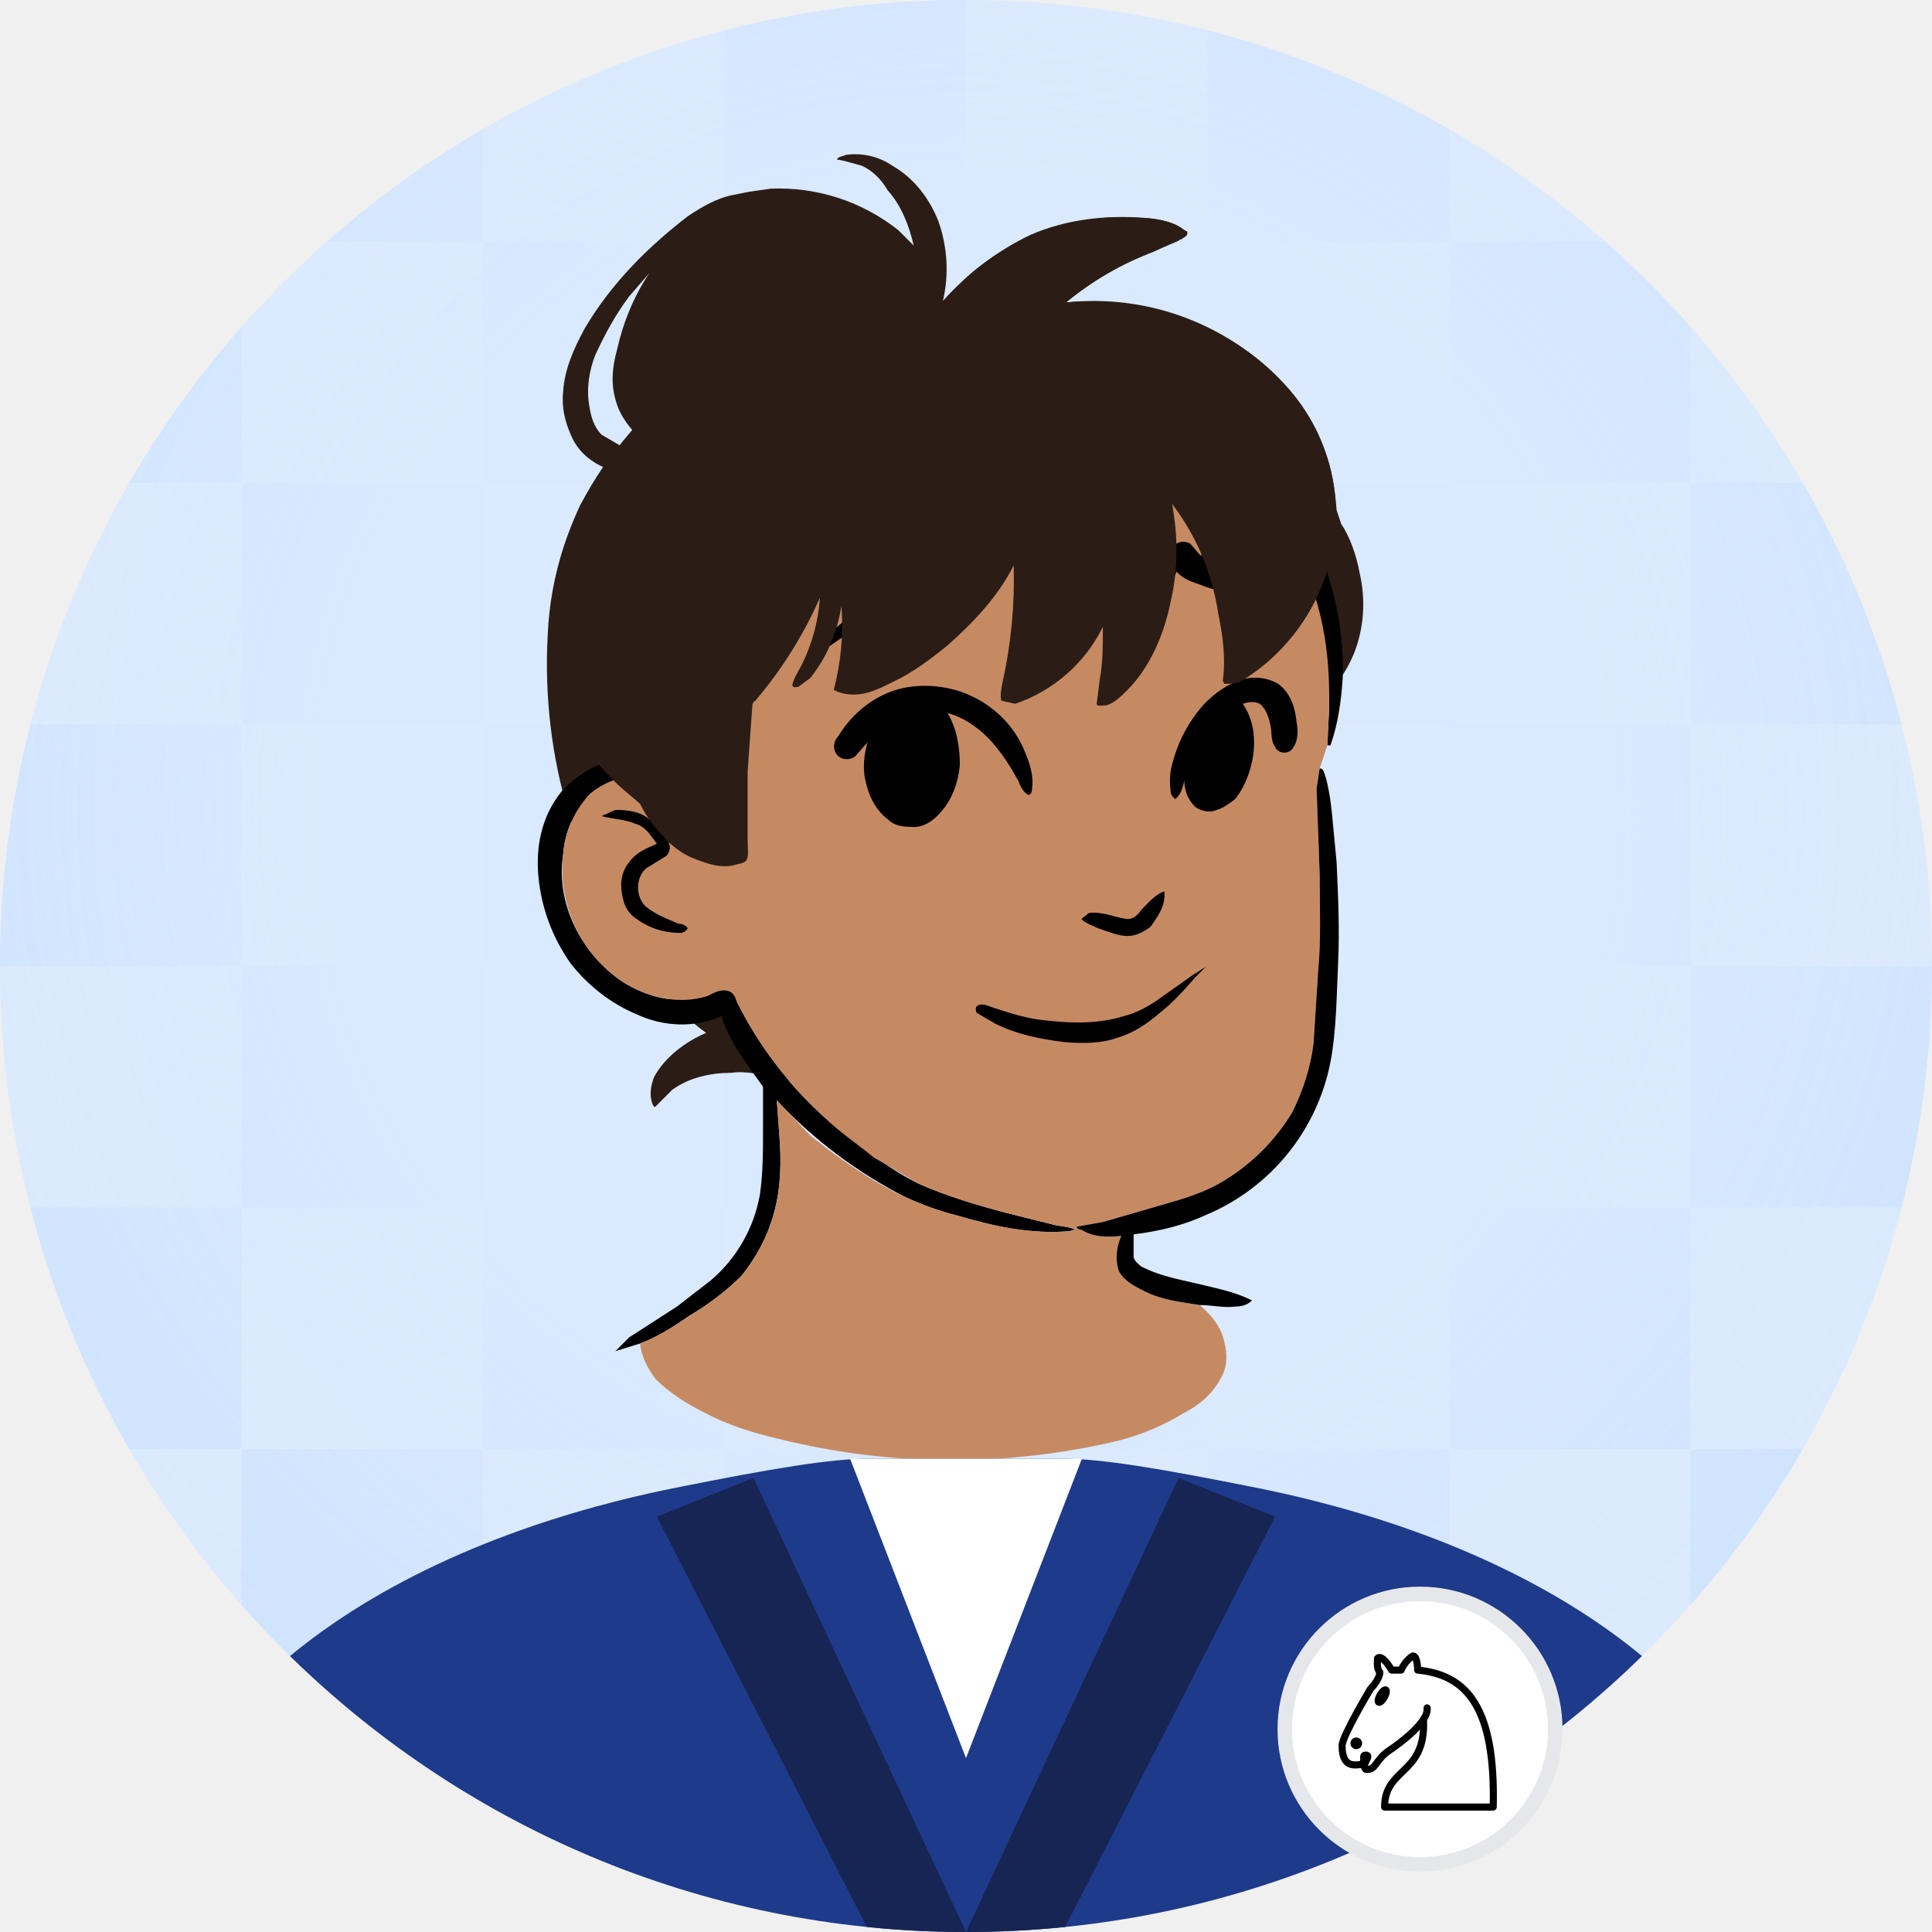
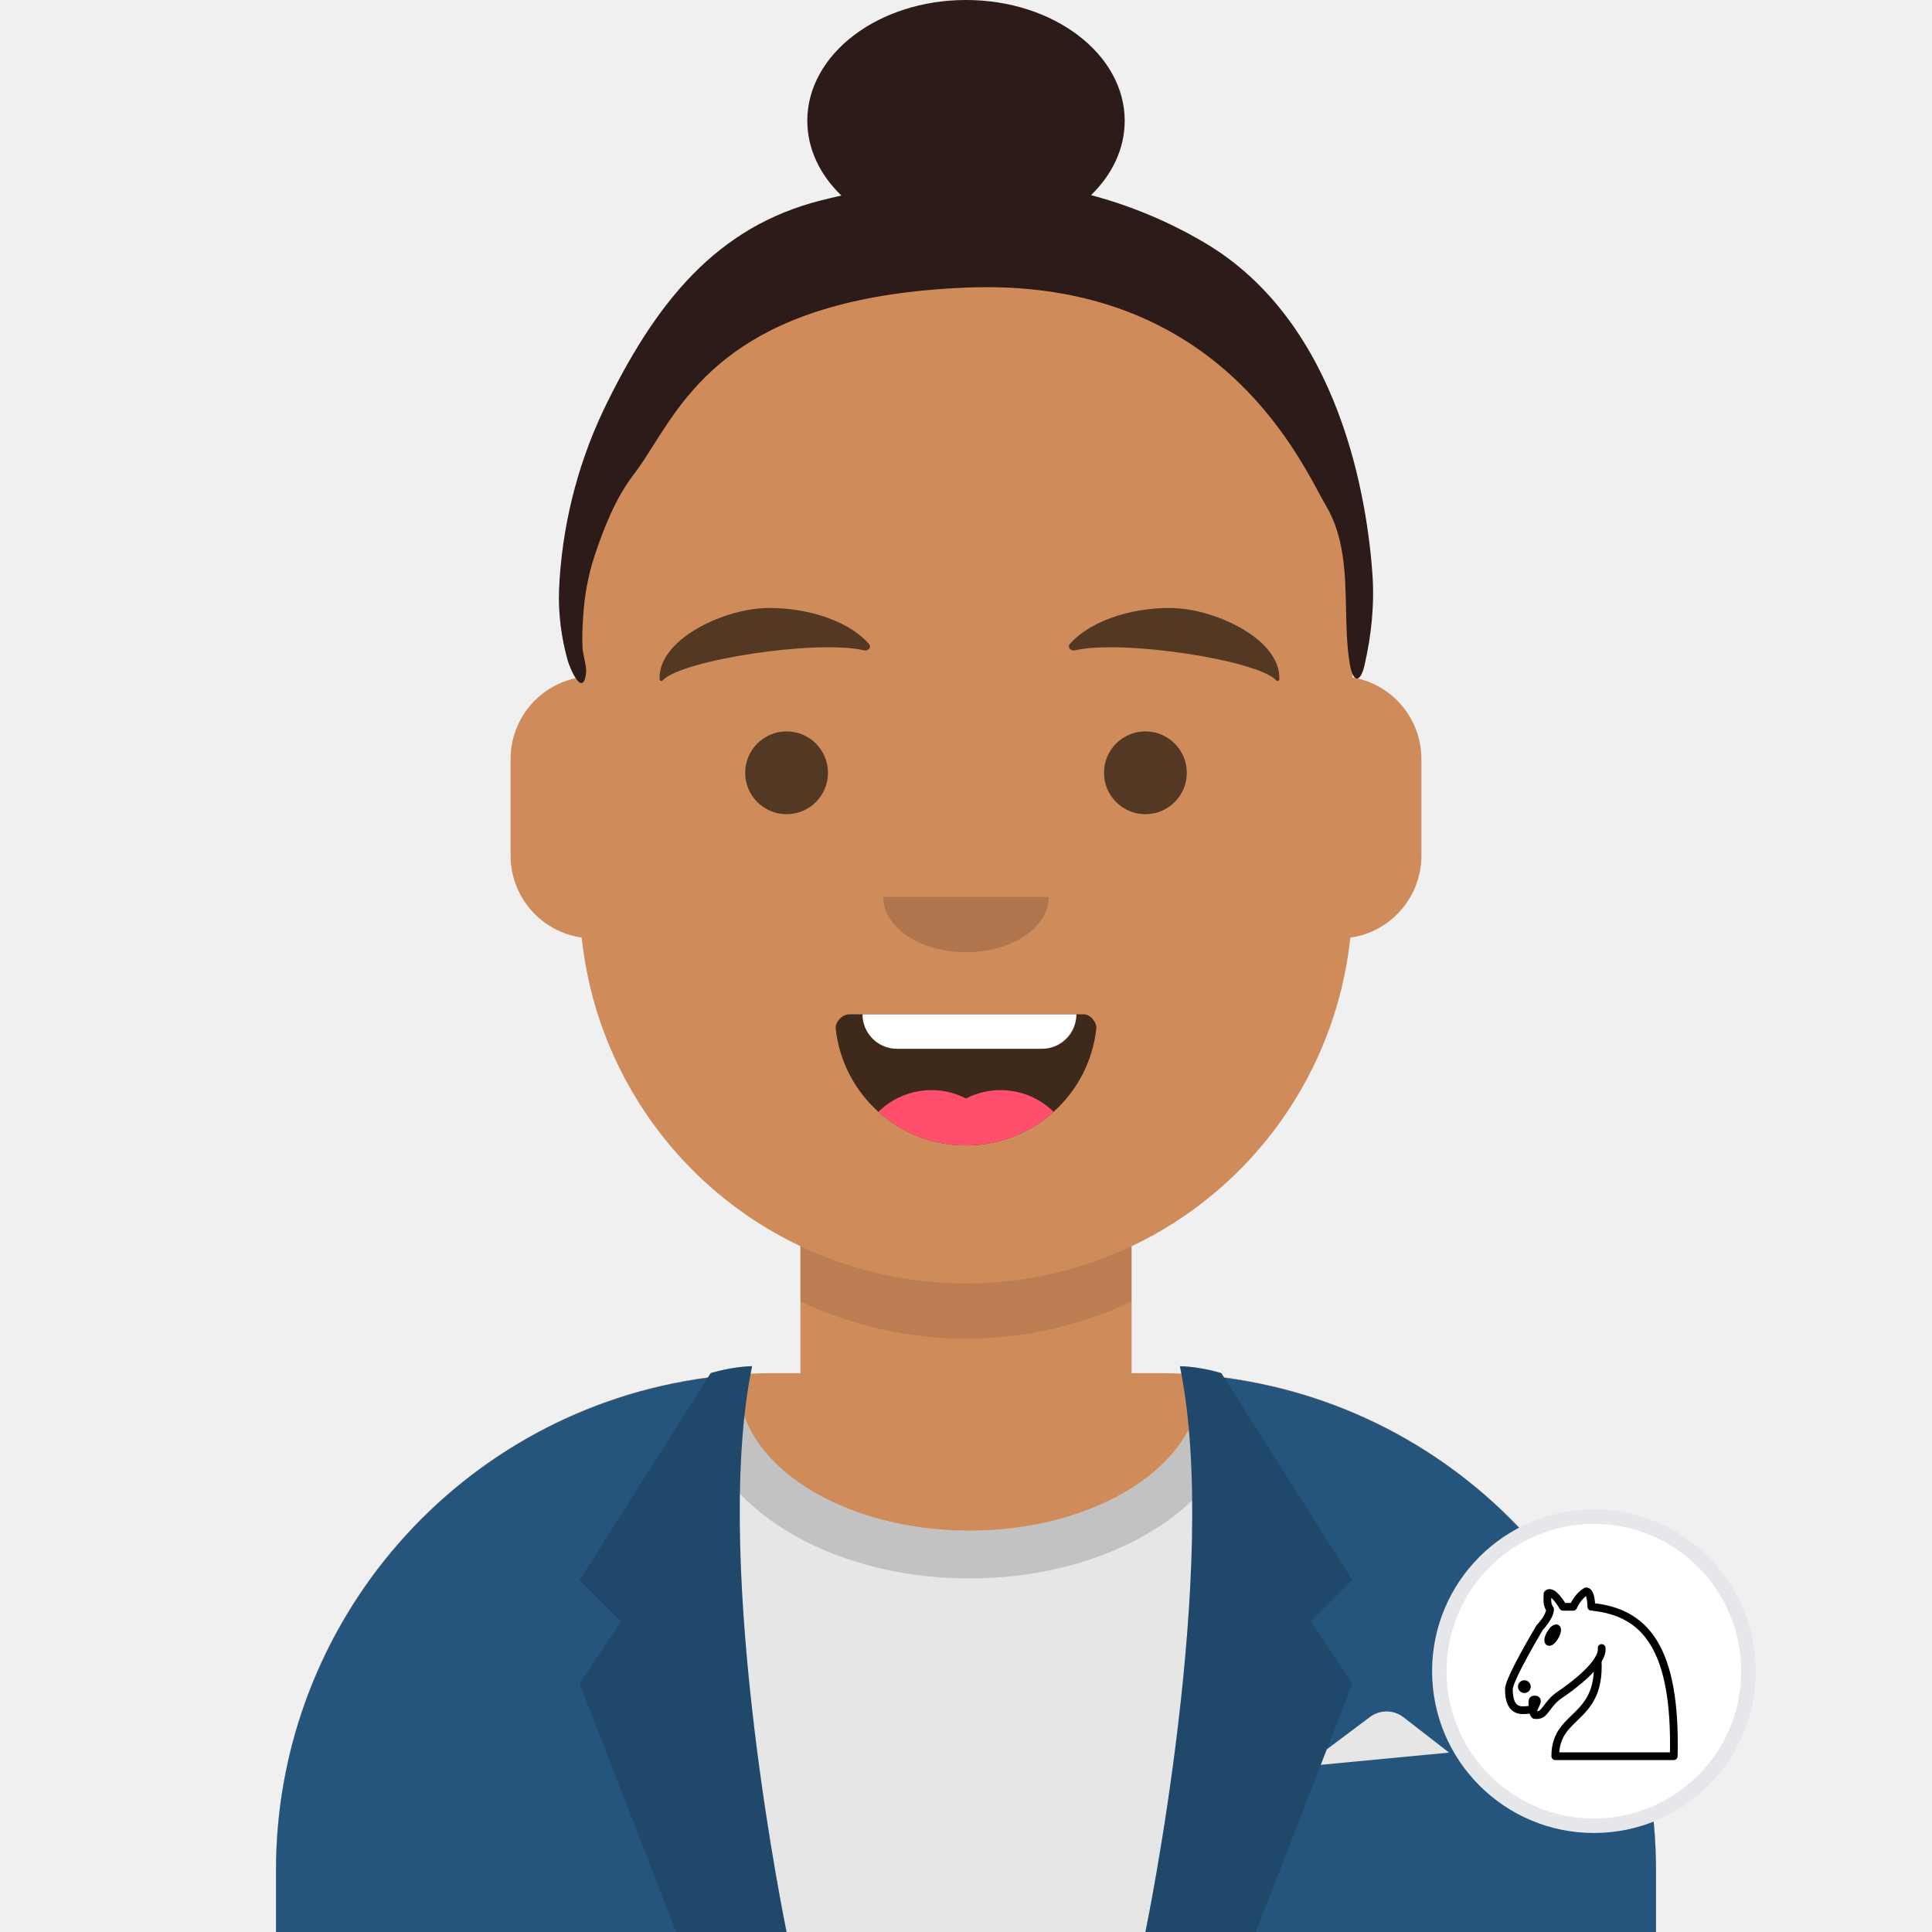
<svg xmlns="http://www.w3.org/2000/svg" viewBox="0 0 200 200" width="200" height="200">
-   <clipPath id="c-nova">
-     <circle cx="100" cy="100" r="100" />
-   </clipPath>
-   <g clip-path="url(#c-nova)">
-     <rect width="200" height="200" fill="#dbeafe" />
-     <g fill="#bfdbfe" opacity="0.45">
-       <rect x="25" y="0" width="25" height="25" />
-       <rect x="75" y="0" width="25" height="25" />
-       <rect x="125" y="0" width="25" height="25" />
-       <rect x="175" y="0" width="25" height="25" />
-       <rect x="0" y="25" width="25" height="25" />
-       <rect x="50" y="25" width="25" height="25" />
-       <rect x="100" y="25" width="25" height="25" />
-       <rect x="150" y="25" width="25" height="25" />
-       <rect x="25" y="50" width="25" height="25" />
-       <rect x="75" y="50" width="25" height="25" />
-       <rect x="125" y="50" width="25" height="25" />
-       <rect x="175" y="50" width="25" height="25" />
-       <rect x="0" y="75" width="25" height="25" />
-       <rect x="50" y="75" width="25" height="25" />
-       <rect x="100" y="75" width="25" height="25" />
-       <rect x="150" y="75" width="25" height="25" />
-       <rect x="25" y="100" width="25" height="25" />
-       <rect x="75" y="100" width="25" height="25" />
-       <rect x="125" y="100" width="25" height="25" />
-       <rect x="175" y="100" width="25" height="25" />
-       <rect x="0" y="125" width="25" height="25" />
-       <rect x="50" y="125" width="25" height="25" />
-       <rect x="100" y="125" width="25" height="25" />
-       <rect x="150" y="125" width="25" height="25" />
-       <rect x="25" y="150" width="25" height="25" />
-       <rect x="75" y="150" width="25" height="25" />
-       <rect x="125" y="150" width="25" height="25" />
-       <rect x="175" y="150" width="25" height="25" />
-       <rect x="0" y="175" width="25" height="25" />
-       <rect x="50" y="175" width="25" height="25" />
-       <rect x="100" y="175" width="25" height="25" />
-       <rect x="150" y="175" width="25" height="25" />
+   <svg x="0" y="0" width="200" height="200" viewBox="0 0 280 280" fill="none" shape-rendering="auto">
+     <mask id="viewboxMask">
+       <rect width="280" height="280" rx="0" ry="0" x="0" y="0" fill="#fff" />
+     </mask>
+     <g mask="url(#viewboxMask)">
+       <g transform="translate(8)">
+         <path d="M132 36a56 56 0 0 0-56 56v6.17A12 12 0 0 0 66 110v14a12 12 0 0 0 10.3 11.88 56.04 56.04 0 0 0 31.7 44.73v18.4h-4a72 72 0 0 0-72 72v9h200v-9a72 72 0 0 0-72-72h-4v-18.39a56.04 56.04 0 0 0 31.7-44.73A12 12 0 0 0 198 124v-14a12 12 0 0 0-10-11.83V92a56 56 0 0 0-56-56Z" fill="#d08b5b" />
+         <path d="M108 180.61v8a55.79 55.79 0 0 0 24 5.39c8.59 0 16.73-1.93 24-5.39v-8a55.79 55.79 0 0 1-24 5.39 55.79 55.79 0 0 1-24-5.39Z" fill="#000" fill-opacity=".1" />
+         <g transform="translate(0 170)">
+           <path d="M132.5 51.83c18.5 0 33.5-9.62 33.5-21.48 0-.36-.01-.7-.04-1.06A72 72 0 0 1 232 101.04V110H32v-8.95a72 72 0 0 1 67.05-71.83c-.03.37-.05.75-.05 1.13 0 11.86 15 21.48 33.5 21.48Z" fill="#E6E6E6" />
+           <path d="M132.5 58.76c21.89 0 39.63-12.05 39.63-26.91 0-.6-.02-1.2-.08-1.8-2-.33-4.03-.59-6.1-.76.04.35.05.7.05 1.06 0 11.86-15 21.48-33.5 21.48S99 42.2 99 30.35c0-.38.02-.76.05-1.13-2.06.14-4.08.36-6.08.67-.07.65-.1 1.3-.1 1.96 0 14.86 17.74 26.91 39.63 26.91Z" fill="#000" fill-opacity=".16" />
+           <path d="M100.78 29.12 101 28c-2.96.05-6 1-6 1l-.42.66A72.01 72.01 0 0 0 32 101.06V110h74s-10.7-51.56-5.24-80.8l.02-.08ZM158 110s11-53 5-82c2.96.05 6 1 6 1l.42.66a72.01 72.01 0 0 1 62.58 71.4V110h-74Z" fill="#25557c" />
+           <path d="M101 28c-6 29 5 82 5 82H90L76 74l6-9-6-6 19-30s3.04-.95 6-1ZM163 28c6 29-5 82-5 82h16l14-36-6-9 6-6-19-30s-3.04-.95-6-1Z" fill-rule="evenodd" clip-rule="evenodd" fill="#000" fill-opacity=".15" />
+           <path d="m183.42 85.77.87-2.24 6.27-4.7a4 4 0 0 1 4.85.05l6.6 5.12-18.59 1.77Z" fill="#E6E6E6" />
+         </g>
+         <g transform="translate(78 134)">
+           <path fill-rule="evenodd" clip-rule="evenodd" d="M35.12 15.13a19 19 0 0 0 37.77-.09c.08-.77-.77-2.04-1.85-2.04H37.1C36 13 35 14.18 35.12 15.13Z" fill="#000" fill-opacity=".7" />
+           <path d="M70 13H39a5 5 0 0 0 5 5h21a5 5 0 0 0 5-5Z" fill="#fff" />
+           <path d="M66.7 27.14A10.96 10.96 0 0 0 54 25.2a10.95 10.95 0 0 0-12.7 1.94A18.93 18.93 0 0 0 54 32c4.88 0 9.33-1.84 12.7-4.86Z" fill="#FF4F6D" />
+         </g>
+         <g transform="translate(104 122)">
+           <path fill-rule="evenodd" clip-rule="evenodd" d="M16 8c0 4.42 5.37 8 12 8s12-3.58 12-8" fill="#000" fill-opacity=".16" />
+         </g>
+         <g transform="translate(76 90)">
+           <path d="M36 22a6 6 0 1 1-12 0 6 6 0 0 1 12 0ZM88 22a6 6 0 1 1-12 0 6 6 0 0 1 12 0Z" fill="#000" fill-opacity=".6" />
+         </g>
+         <g transform="translate(76 82)">
+           <path d="M26.55 6.15c-5.8.27-15.2 4.49-14.96 10.34.01.18.3.27.43.12 2.76-2.96 22.32-5.95 29.2-4.36.64.14 1.12-.48.72-.93-3.43-3.85-10.2-5.43-15.4-5.18ZM86.45 6.15c5.8.27 15.2 4.49 14.96 10.34-.01.18-.3.27-.43.12-2.76-2.96-22.32-5.95-29.2-4.36-.64.14-1.12-.48-.72-.93 3.43-3.85 10.2-5.43 15.4-5.18Z" fill-rule="evenodd" clip-rule="evenodd" fill="#000" fill-opacity=".6" />
+         </g>
+         <g transform="translate(-1)">
+           <path d="M151.12 28.28c3.06-2.97 4.88-6.71 4.88-10.78C156 7.84 145.7 0 133 0s-23 7.84-23 17.5c0 4.1 1.85 7.86 4.94 10.84-.99.22-1.95.45-2.9.69-15.1 3.8-24.02 14.62-31.68 30.62a67.68 67.68 0 0 0-6.34 25.83c-.13 3.41.33 6.94 1.25 10.22.33 1.2 2.15 5.39 2.65 2 .1-.66-.07-1.47-.24-2.27-.12-.55-.23-1.1-.26-1.6-.08-1.56 0-3.15.11-4.72.2-2.92.73-5.8 1.65-8.59 1.33-3.98 3.02-8.3 5.6-11.67.97-1.25 1.88-2.7 2.88-4.27 5.63-8.9 13.68-21.6 45.34-22.9 34.3-1.42 46.78 21.66 51.21 29.87.38.7.7 1.3.97 1.75 2.67 4.53 2.78 9.75 2.9 14.91.05 2.71.11 5.41.54 8 .47 2.84 1.54 2.78 2.13.23 1-4.33 1.47-8.83 1.15-13.28-.72-10.05-4.4-36.45-24.6-48.15a65.52 65.52 0 0 0-16.18-6.73Z" fill="#2c1b18" />
+         </g>
+         <g transform="translate(49 72)" />
+         <g transform="translate(62 42)" />
+       </g>
    </g>
-     <radialGradient id="v-nova" cx="50%" cy="42%" r="60%">
-       <stop offset="55%" stop-color="#dbeafe" />
-       <stop offset="100%" stop-color="#dbeafe" stop-opacity="0" />
-     </radialGradient>
-     <rect width="200" height="200" fill="url(#v-nova)" opacity="0.85" />
-     <svg x="22" y="6" width="156" height="156" viewBox="0 0 980 980" fill="none" shape-rendering="auto">
-       <mask id="viewboxMask">
-         <rect width="980" height="980" rx="0" ry="0" x="0" y="0" fill="#fff" />
-       </mask>
-       <g mask="url(#viewboxMask)">
-         <g transform="translate(10 -60)">
-           <path fill-rule="evenodd" clip-rule="evenodd" d="M432 130a43 43 0 0 0-30-7c-2 1-5 1-6 3l5 1 11 3c7 3 13 9 17 16 9 10 14 23 17 36l-10-10a125 125 0 0 0-83-27l-14 2-10 2c-11 2-21 8-30 14-26 20-50 44-67 73-7 13-13 26-14 41-1 10 1 19 5 28 4 10 12 17 21 21a210 210 0 0 0-36 109 341 341 0 0 0 67 223c10 13 22 26 36 36-14 6-27 16-34 29-2 6-3 11-1 17l1 2h1l3-3 8-8c11-8 25-11 38-11 7-1 13 0 20 1h2l9 2 7 2 7 1h5c5 1 11 1 17-1l1-7c-7-26-22-47-40-67l-11-11c-10-10-20-20-29-32-6-7-11-16-16-25l-3-6c7 4 14 7 21 8 6 1 14 1 19-3 2-2 2-6 2-9v-1a2119 2119 0 0 0 0-47 884 884 0 0 1 5-47 359 359 0 0 0 42-66c-1 15-6 31-13 45l-2 2-3 10c3 2 6-1 8-3 9-9 16-21 20-33l2-7 2-7v21l-4 24-1 2v5c5 2 9 4 14 3 11-1 21-6 30-11a224 224 0 0 0 73-73 415 415 0 0 1-7 75l-2 11c0 2 2 3 3 3h2c3 2 6 1 9-1h1c6-2 12-6 17-10 15-9 27-22 35-37 0 16-1 31-4 47 0 2 0 4 2 4 5 0 9-2 13-5 15-14 25-33 31-52 7-25 7-50 3-75 8 9 14 21 19 32a203 203 0 0 1 14 81c0 1 0 4 2 4 8 0 13-3 19-7l1-2 20-17 1 6 5 21c2 4 3 8 7 11 2 1 5 0 7-1 10-7 18-18 23-30 7-17 8-36 4-53-2-11-6-23-12-32l-1-3-2-6c-1-13-3-27-8-39-10-28-30-51-54-67a179 179 0 0 0-114-29 203 203 0 0 1 57-33l17-8h1c1-1 4-2 4-4-7-8-19-9-28-10-25-2-51 1-74 11-21 10-41 25-57 43 4-17 3-35-3-52-6-15-16-28-30-36ZM253 250c4-18 11-35 21-50l-13 15c-9 12-16 25-22 38-4 10-6 22-4 33 1 7 3 14 8 19l12 7 8-10c-5-6-9-12-11-20-3-11-2-21 1-32Z" fill="#2b1d16" />
-           <path d="M528 244c41 6 80 22 113 47 28 21 50 49 65 81 13 28 20 60 19 91-1 15-3 30-8 44h-2l1-21c1-30-2-59-13-87-10-30-28-57-50-79-42-40-98-62-156-63a243 243 0 0 0-196 94 207 207 0 0 0-40 139l2 25c8 0 19 0 25 7l-3 3-17 1c-12 1-24 5-33 13a64 64 0 0 0-17 39c-5 32 12 65 39 83 16 10 36 15 55 9 4-2 9-5 14-3 3 1 4 4 5 7a251 251 0 0 0 90 100c8 7 18 13 28 18 18 8 38 14 57 19l32 8c5 1 9 1 13 3l-4 1c-25 2-48-3-72-10-12-3-23-7-34-12a306 306 0 0 1-84-63l2 28c1 17 0 35-6 52-4 12-11 24-19 34-10 10-22 19-34 26-10 7-21 14-32 18l-16 5 9-9 31-20 22-17a95 95 0 0 0 32-56c2-14 2-28 2-43v-27c-10-14-22-29-27-46-17 8-38 7-55-1-17-7-32-19-43-33-12-17-19-36-21-56s2-40 15-56c9-10 22-18 35-21-4-14-6-29-6-44a234 234 0 0 1 83-173 249 249 0 0 1 199-55Z" fill="#000" />
-           <path d="M653 320c22 22 40 49 50 79 11 28 14 57 13 87l-1 21-5 15-2 13 2 56c0 21 1 42-1 63l-3 47c-2 16-7 31-14 45-11 18-26 33-44 44-13 8-27 12-41 16l-38 11-17 3c0 1 1 2 3 2 8 5 17 5 26 4-3 7-4 14-2 22 3 7 11 11 17 14 12 6 24 7 36 9 7 6 14 14 16 24 2 8 2 16-2 23-5 10-14 18-24 23-13 8-27 14-42 18a468 468 0 0 1-222-1c-17-4-33-9-48-17-12-6-23-13-32-22-5-7-9-14-10-23 11-4 22-11 32-18 12-7 24-16 34-26 8-10 15-22 19-34 6-17 7-35 6-52l-2-28 22 23c19 15 40 30 62 40 11 5 22 9 34 12 24 7 47 12 72 10l4-1c-4-2-8-2-13-3l-32-8c-19-5-39-11-57-19l-29-17c-11-9-23-17-33-27a251 251 0 0 1-56-74c-1-3-2-6-5-7-5-2-10 1-14 3-19 6-39 1-55-9a88 88 0 0 1-39-83c1-14 7-28 17-39 9-8 21-12 33-13l17-1 3-3c-6-7-17-7-25-7l-2-25a207 207 0 0 1 40-139 243 243 0 0 1 196-94c58 1 114 23 156 63Z" fill="#c68a63" />
-           <path d="M710 522c3 0 3 4 4 6 3 11 4 23 5 34l2 21c1 22 2 43 1 65-1 21-1 44-5 65a136 136 0 0 1-80 99c-15 7-31 11-48 13v15c1 3 3 4 5 6 12 6 23 8 36 11 12 3 24 5 36 11-3 3-7 4-11 4-7 1-15-1-23-1-12-2-24-3-36-9-6-3-14-7-17-14-2-8-1-15 2-22-9 1-18 1-26-4-2 0-3-1-3-2l17-3 38-11c14-4 28-8 41-16 18-11 33-26 44-44 7-14 12-29 14-45l3-47c2-21 1-42 1-63l-2-56 2-13ZM252 549c8 0 17 1 23 7 5 4 10 9 12 15 1 3 0 6-2 8l-13 8c-7 6-7 19 0 25 6 5 14 8 21 11 2 0 5 1 6 3-1 2-3 3-5 3-10 0-20-3-28-9-5-3-8-8-9-13-2-8-2-17 4-24 4-6 11-9 18-12-4-5-7-11-14-13-7-3-15-3-22-5l9-4Z" fill="#000" />
-           <path d="M683 467c8 6 11 15 12 25 1 5 1 12-2 16-2 5-10 5-12 0-3-4-2-10-3-14-1-5-3-11-7-14-4-2-8-1-11 0 9 13 9 30 4 45-2 6-5 12-9 17-4 3-8 6-12 7-4 2-10 1-14-2-5-5-7-11-7-17-1 4-2 9-6 12-2-2-3-3-3-6-1-7 0-14 2-20 4-14 11-26 20-36 7-7 15-13 25-16 8-2 16-1 23 3ZM479 473c18 7 33 21 40 40 3 7 5 15 4 22 0 2-1 5-3 4-3-2-5-6-6-9-5-9-10-17-17-25-8-9-18-16-29-19 6 10 8 22 8 34-1 11-5 22-12 30-5 6-12 11-20 10-6 0-11-1-15-5-9-7-13-17-15-28-1-8 0-15 2-22l-7 8c-3 4-10 4-13 0s-2-9 1-12c9-15 24-27 41-31 13-3 28-2 41 3Z" fill="#000000" />
-           <path d="M533 358c6 2 9 8 10 14 0 8-3 16-7 22-3 3-7 4-10 1-4-3-2-10-2-15l-13 10c-6 4-13 7-20 9-9 4-19 5-30 8l-25 8c-8 3-15 8-22 12l-25 17c-5 3-8 7-11 12-2-4-1-8 1-11a401 401 0 0 1 35-29c16-13 36-21 55-28l28-11c8-4 14-11 21-16 5-2 10-4 15-3ZM626 376l6 7c17 7 33 7 49 16 4 2 7 6 9 10s1 8-2 12l-16-6c-12-6-24-7-36-11-7-3-14-4-19-10-4 8-4 17-8 26-1 1-1 4-4 3l-1-8 2-11c1-8 4-16 7-23 2-6 8-8 13-5Z" fill="#000000" />
-           <path d="M609 602c1 9-4 16-9 23-4 3-9 6-15 6s-13-3-19-5c-4-2-8-3-11-6l5-4c9-1 17 3 25 4 4 0 7-3 9-6 5-5 9-10 15-12Z" fill="#000000" />
-           <path d="m636 651-7 7c-7 8-14 16-23 23-8 7-17 13-27 16-11 4-23 4-35 3-16-2-31-5-45-12l-12-7c-1-2-1-4 1-5s6 0 8 1c12 4 24 8 37 9 17 2 34 2 50-3 8-2 15-6 21-10l24-17 8-5Z" fill="#000000" />
-           <path d="M593 164c7 0 15 1 22 4l9 5c-1 4-4 4-6 6l-33 14c-14 7-28 16-40 26a169 169 0 0 1 139 50 123 123 0 0 1 29 130c-9 26-28 50-52 65-4 3-8 3-13 3l-1-2c2-15 0-29-3-44-4-26-14-50-30-71 4 21 4 43-1 64-4 20-13 42-28 57-4 4-9 9-14 10-2 0-6 1-6-1l2-16c2-11 2-22 2-34a99 99 0 0 1-57 50l-9-2c-1-4 0-8 1-13a309 309 0 0 0 7-75c-10 20-26 37-43 52-11 9-23 18-36 24-8 4-16 8-25 8-5 0-9-1-13-3a168 168 0 0 0 5-55c-1 7-3 15-6 22-3 9-8 17-14 25l-8 6c-2 0-3 1-4-1 1-5 4-9 6-13 7-14 11-29 12-44a273 273 0 0 1-42 67c-2 1-2 3-2 4l-3 42v46c0 4 1 9-1 12-2 2-5 2-8 3-9 2-17-1-25-4s-15-8-21-15c-6-6-11-13-15-21l-7-6a138 138 0 0 1-51-111c0-27 8-53 19-77a254 254 0 0 1 181-131c17-2 36-3 53 1l16-17a151 151 0 0 1 114-40Z" fill="#2b1d16" />
-         </g>
-         <g transform="translate(10 -60)" />
-       </g>
-     </svg>
-     <path d="M14 200 C16 176 40 160 70 154 C80 152 86 151 90 151 L110 151 C114 151 120 152 130 154 C160 160 184 176 186 200 Z" fill="#1e3a8a" />
-     <path d="M88 151 L100 182 L112 151 Z" fill="#ffffff" />
-     <path d="M78 153 L100 200 L90 200 L68 157 Z M122 153 L100 200 L110 200 L132 157 Z" fill="#172554" />
-   </g>
-   <g transform="translate(134 166)">
-     <circle cx="13" cy="13" r="14" fill="#fff" stroke="#e5e7eb" stroke-width="1.5" />
-     <svg x="2" y="2" width="22" height="22" style="color-scheme:light only" viewBox="0 0 45 45">
+   </svg>
+   <g transform="translate(150 158)">
+     <circle cx="15" cy="15" r="16" fill="#fff" stroke="#e5e7eb" stroke-width="1.5" />
+     <svg x="3" y="3" width="24" height="24" style="color-scheme:light only" viewBox="0 0 45 45">
      <g fill="none" fill-rule="evenodd" stroke="#000" stroke-linecap="round" stroke-linejoin="round" stroke-width="1.5">
        <path fill="#fff" d="M22 10c10.5 1 16.5 8 16 29H15c0-9 10-6.5 8-21" />
        <path fill="#fff" d="M24 18c.38 2.91-5.55 7.37-8 9-3 2-2.82 4.34-5 4-1.042-.94 1.41-3.04 0-3-1 0 .19 1.23-1 2-1 0-4.003 1-4-4 0-2 6-12 6-12s1.89-1.9 2-3.5c-.73-.994-.5-2-.5-3 1-1 3 2.5 3 2.5h2s.78-1.992 2.5-3c1 0 1 3 1 3" />
        <path fill="#000" d="M9.5 25.5a.5.5 0 1 1-1 0 .5.5 0 1 1 1 0m5.433-9.75a.5 1.5 30 1 1-.866-.5.5 1.5 30 1 1 .866.5" />
      </g>
    </svg>
  </g>
</svg>
